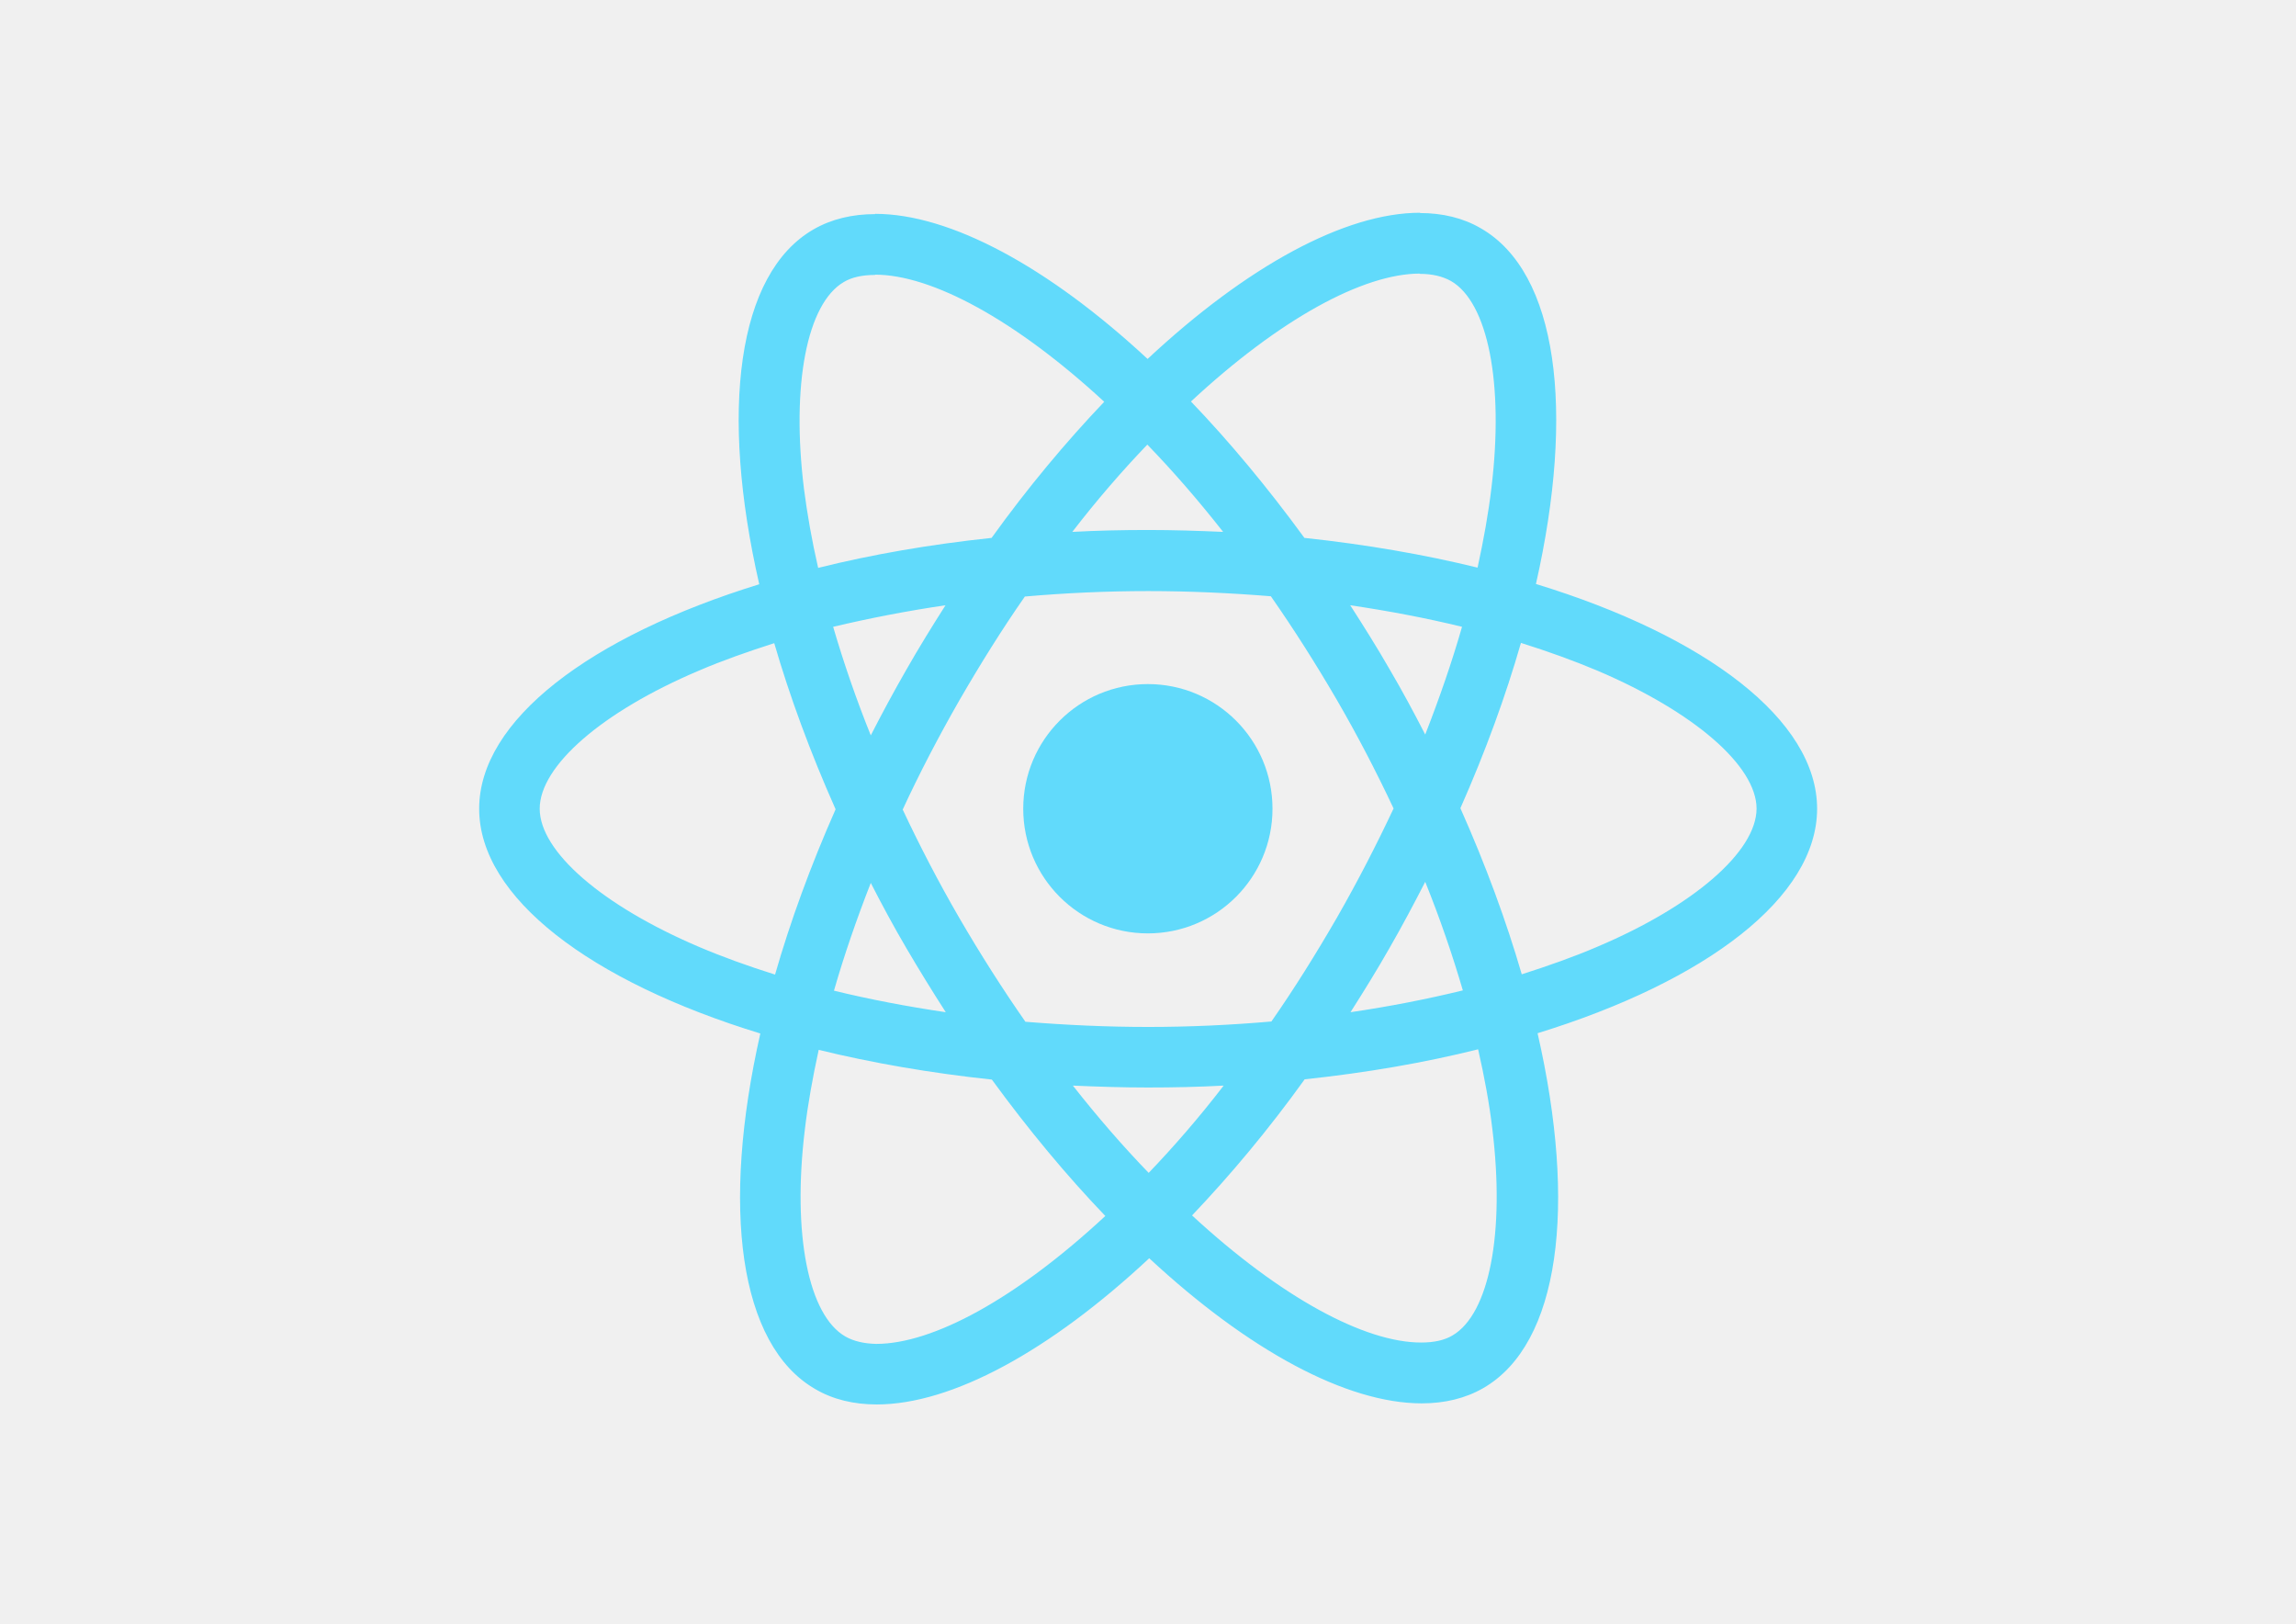
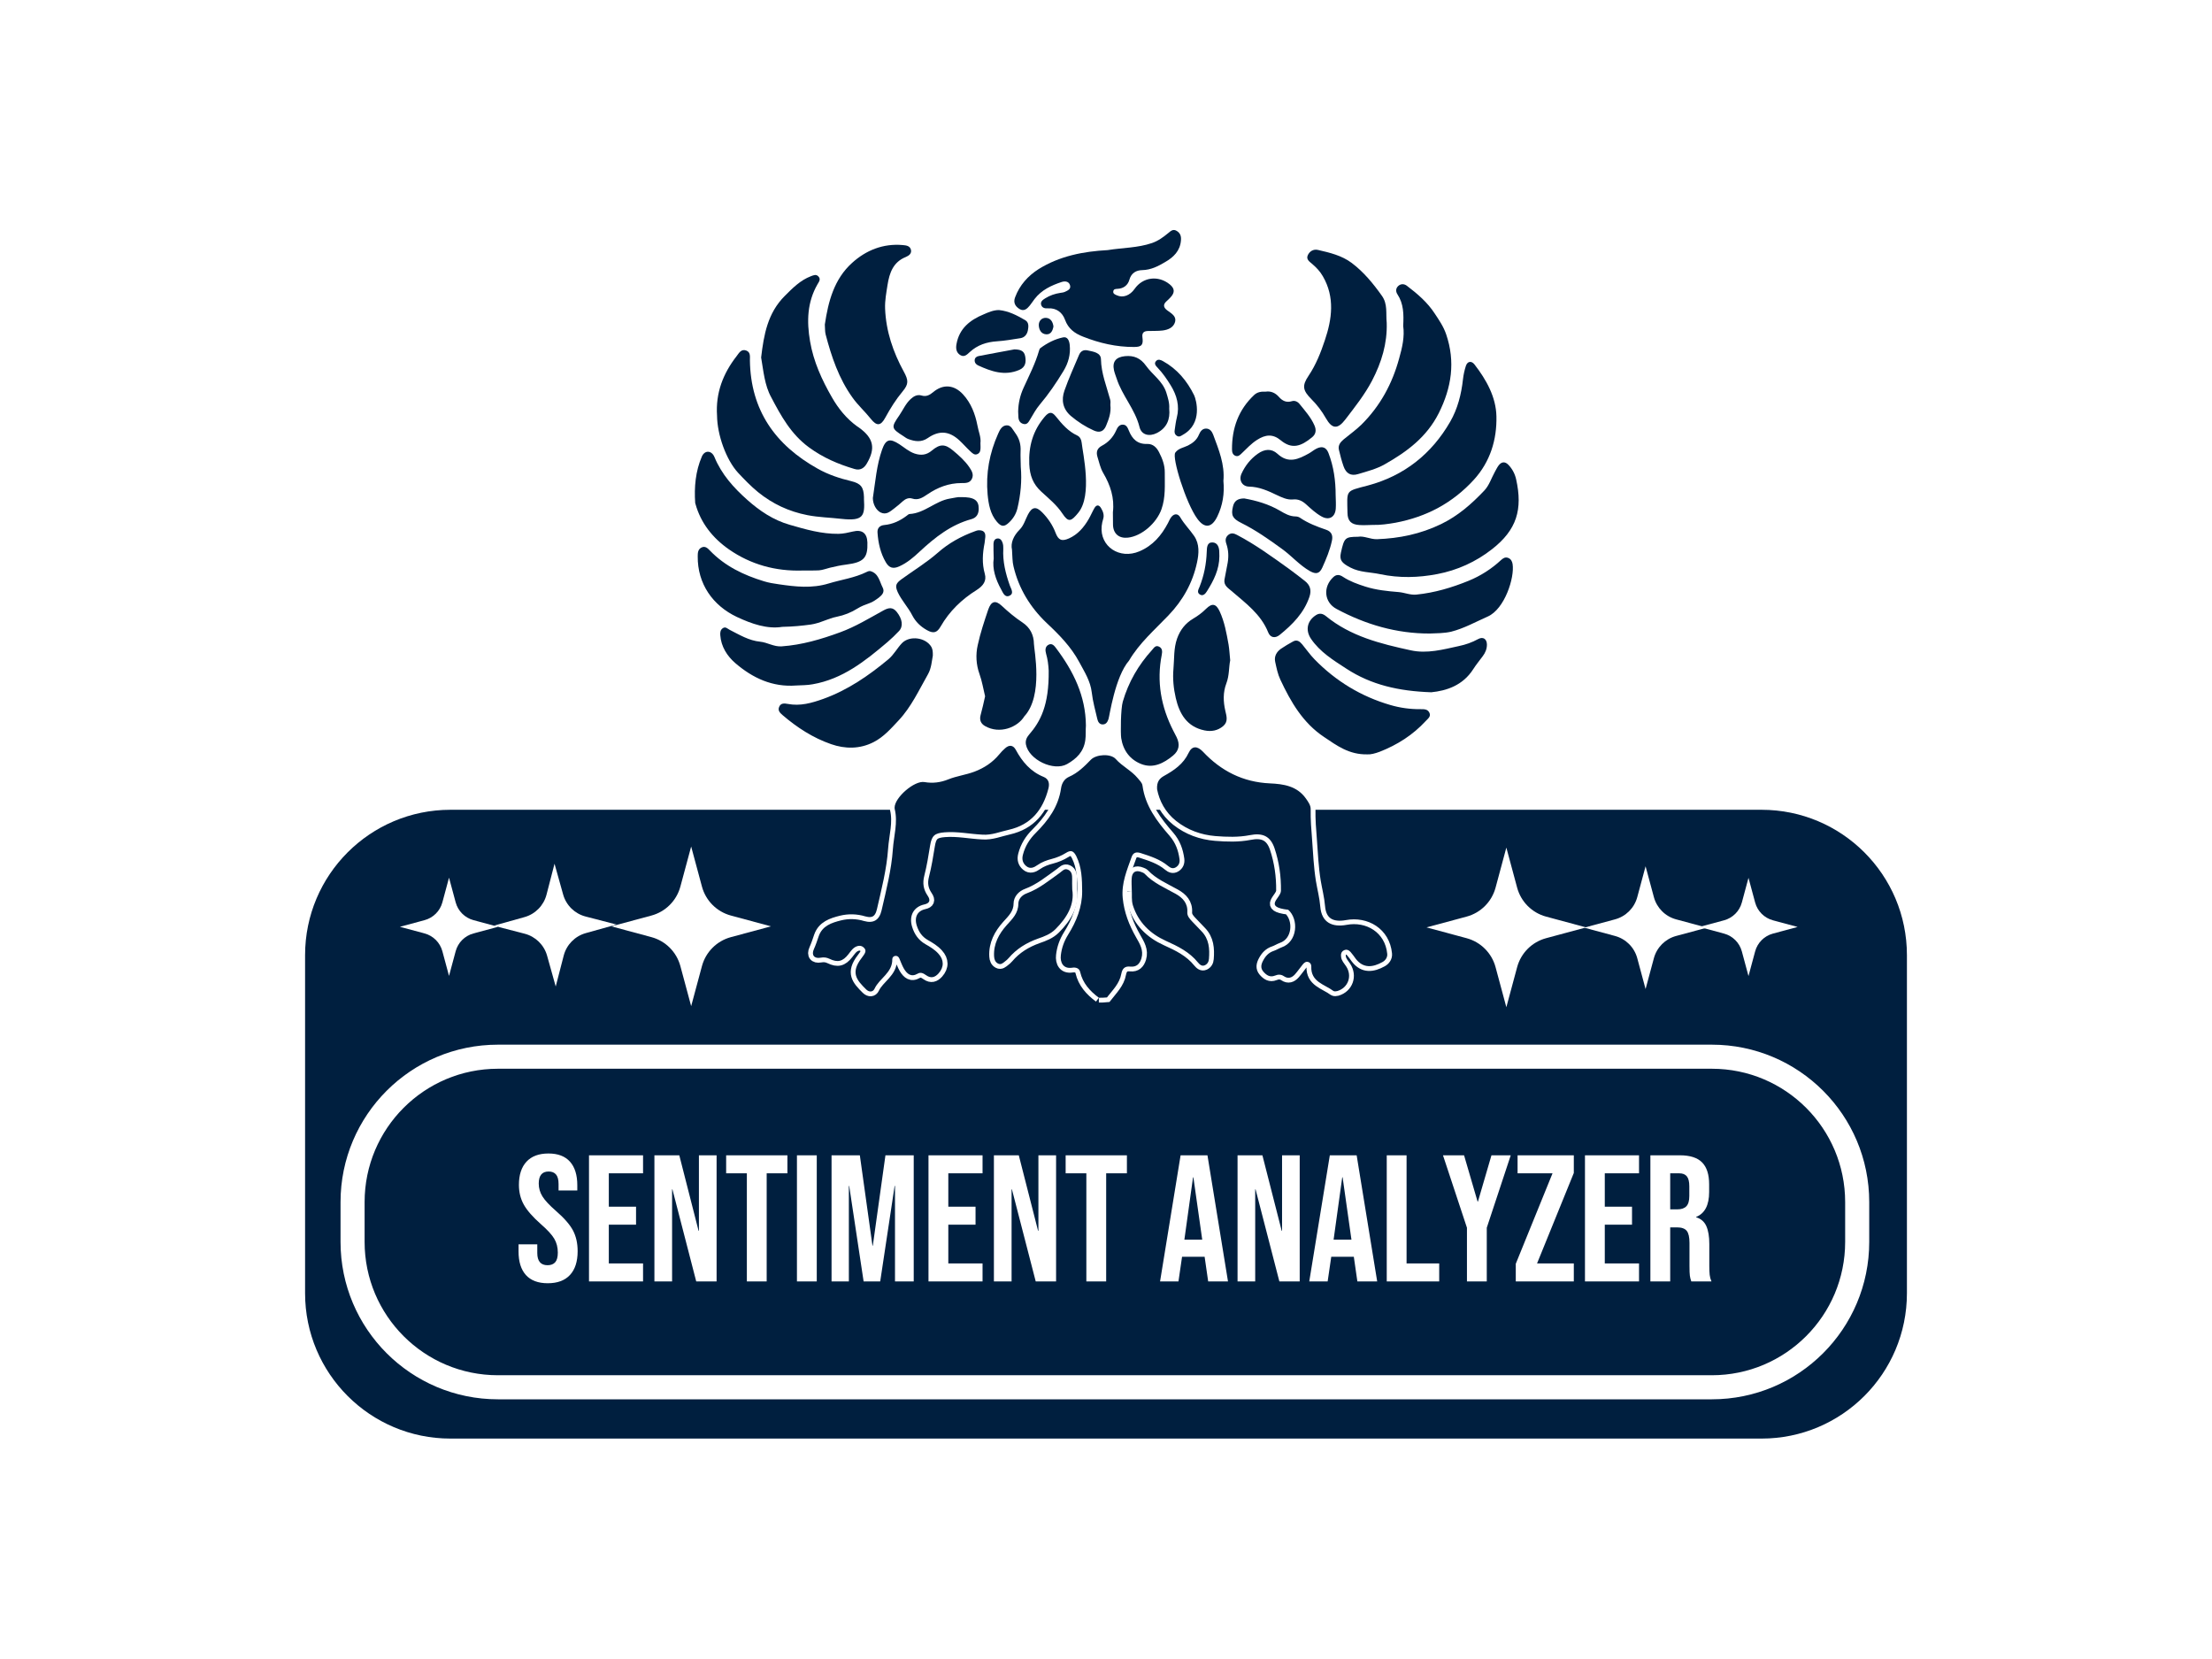
- <svg xmlns="http://www.w3.org/2000/svg" viewBox="0 0 841.9 595.3">
-   <g fill="#61DAFB">
-     <path d="M666.3 296.5c0-32.5-40.7-63.3-103.1-82.4 14.4-63.6 8-114.2-20.2-130.4-6.5-3.8-14.1-5.6-22.4-5.6v22.3c4.6 0 8.3.9 11.4 2.6 13.6 7.8 19.5 37.5 14.9 75.7-1.1 9.4-2.9 19.3-5.1 29.4-19.6-4.8-41-8.5-63.5-10.9-13.5-18.5-27.5-35.3-41.6-50 32.6-30.3 63.2-46.9 84-46.9V78c-27.5 0-63.5 19.6-99.9 53.6-36.4-33.8-72.4-53.2-99.9-53.2v22.3c20.7 0 51.4 16.5 84 46.6-14 14.7-28 31.4-41.3 49.9-22.6 2.4-44 6.1-63.6 11-2.3-10-4-19.7-5.2-29-4.7-38.2 1.1-67.9 14.6-75.8 3-1.8 6.9-2.6 11.5-2.6V78.5c-8.4 0-16 1.8-22.6 5.6-28.1 16.2-34.4 66.7-19.9 130.1-62.2 19.2-102.7 49.9-102.7 82.3 0 32.5 40.7 63.3 103.1 82.4-14.4 63.6-8 114.2 20.2 130.4 6.5 3.8 14.1 5.6 22.5 5.6 27.5 0 63.5-19.6 99.9-53.6 36.4 33.8 72.4 53.2 99.9 53.2 8.4 0 16-1.8 22.6-5.6 28.1-16.2 34.4-66.7 19.9-130.1 62-19.1 102.5-49.9 102.5-82.3zm-130.2-66.7c-3.7 12.9-8.3 26.2-13.5 39.5-4.1-8-8.4-16-13.1-24-4.6-8-9.5-15.8-14.4-23.4 14.2 2.1 27.9 4.7 41 7.9zm-45.8 106.5c-7.8 13.5-15.8 26.3-24.1 38.2-14.9 1.3-30 2-45.2 2-15.1 0-30.2-.7-45-1.9-8.3-11.9-16.4-24.6-24.2-38-7.6-13.1-14.5-26.4-20.8-39.8 6.2-13.4 13.2-26.8 20.7-39.9 7.8-13.5 15.8-26.3 24.1-38.2 14.9-1.3 30-2 45.2-2 15.1 0 30.2.7 45 1.9 8.3 11.9 16.4 24.6 24.2 38 7.6 13.1 14.5 26.4 20.8 39.8-6.3 13.4-13.2 26.8-20.7 39.9zm32.3-13c5.4 13.4 10 26.8 13.8 39.8-13.1 3.2-26.9 5.9-41.2 8 4.9-7.7 9.8-15.6 14.4-23.7 4.6-8 8.9-16.1 13-24.1zM421.2 430c-9.3-9.6-18.6-20.3-27.8-32 9 .4 18.2.7 27.5.7 9.4 0 18.7-.2 27.8-.7-9 11.7-18.3 22.4-27.5 32zm-74.4-58.9c-14.2-2.1-27.9-4.7-41-7.9 3.7-12.9 8.3-26.2 13.5-39.5 4.1 8 8.4 16 13.1 24 4.7 8 9.5 15.8 14.4 23.4zM420.7 163c9.3 9.6 18.6 20.3 27.8 32-9-.4-18.2-.7-27.5-.7-9.4 0-18.7.2-27.8.7 9-11.7 18.3-22.4 27.5-32zm-74 58.9c-4.9 7.7-9.8 15.6-14.4 23.7-4.6 8-8.9 16-13 24-5.4-13.4-10-26.8-13.8-39.8 13.1-3.1 26.9-5.8 41.2-7.9zm-90.5 125.2c-35.4-15.1-58.3-34.9-58.3-50.6 0-15.7 22.9-35.6 58.3-50.6 8.6-3.7 18-7 27.7-10.1 5.7 19.6 13.2 40 22.5 60.9-9.2 20.8-16.6 41.1-22.2 60.6-9.9-3.1-19.3-6.5-28-10.2zM310 490c-13.6-7.8-19.5-37.5-14.9-75.7 1.1-9.4 2.9-19.3 5.1-29.4 19.6 4.8 41 8.5 63.5 10.9 13.5 18.5 27.5 35.3 41.6 50-32.6 30.3-63.2 46.9-84 46.9-4.5-.1-8.3-1-11.3-2.7zm237.2-76.2c4.7 38.2-1.1 67.9-14.6 75.8-3 1.8-6.9 2.6-11.5 2.6-20.7 0-51.4-16.5-84-46.6 14-14.7 28-31.4 41.3-49.9 22.6-2.4 44-6.1 63.6-11 2.3 10.1 4.1 19.8 5.2 29.1zm38.5-66.7c-8.6 3.7-18 7-27.7 10.1-5.7-19.6-13.2-40-22.5-60.9 9.2-20.8 16.6-41.1 22.2-60.6 9.9 3.1 19.3 6.5 28.1 10.2 35.4 15.1 58.3 34.9 58.3 50.6-.1 15.7-23 35.6-58.4 50.6zM320.8 78.4z" />
-     <circle cx="420.9" cy="296.5" r="45.7" />
-     <path d="M520.5 78.1z" />
-   </g>
+ <svg xmlns="http://www.w3.org/2000/svg" version="1.1" width="2000" height="1500" viewBox="0 0 2000 1500">
+   <rect width="2000" height="1500" x="0" y="0" id="background" stroke="transparent" fill="#ffffff" />
+   <svg xml:space="preserve" width="1500" height="1125" data-version="2" data-id="lg_JsnIXKKvwUQMRyEWC0" viewBox="0 0 571 435" x="250" y="187.5">
+     <rect width="100%" height="100%" fill="transparent" />
+     <rect width="261.208" height="665.421" x="-130.604" y="-332.71" fill="#001f3f" rx="60.39" ry="60.39" transform="rotate(-90 303.011 17.511)scale(.8416)" />
+     <rect width="137.323" height="625.033" x="-68.662" y="-312.516" fill="none" stroke="#fff" stroke-width="10" rx="60.39" ry="60.39" transform="rotate(-90 319.913 34.804)scale(.8416)" />
+     <path fill="#fff" d="M90.331 376.13q-5.04 0-7.63-2.86-2.58-2.87-2.58-8.23v-2.52h6.55v3.03q0 4.28 3.59 4.28 1.77 0 2.68-1.04.91-1.04.91-3.37 0-2.77-1.26-4.88t-4.66-5.07q-4.28-3.78-5.98-6.84-1.7-3.05-1.7-6.9 0-5.22 2.64-8.09 2.65-2.87 7.69-2.87 4.97 0 7.53 2.87 2.55 2.87 2.55 8.22v1.83h-6.55v-2.27q0-2.27-.89-3.31-.88-1.04-2.58-1.04-3.46 0-3.46 4.22 0 2.4 1.29 4.48 1.29 2.08 4.69 5.04 4.35 3.78 5.99 6.86 1.63 3.09 1.63 7.25 0 5.42-2.67 8.31-2.68 2.9-7.78 2.9m14.42-.63v-44.1h18.9v6.3h-11.97v11.66h9.52v6.3h-9.52v13.54h11.97v6.3zm22.87 0v-44.1h8.7l6.74 26.4h.12v-26.4h6.18v44.1h-7.12l-8.32-32.19h-.12v32.19zm32.32 0v-37.8h-7.24v-6.3h21.42v6.3h-7.25v37.8zm17.51 0v-44.1h6.93v44.1zm12.1 0v-44.1h9.89l4.41 31.57h.13l4.41-31.57h9.89v44.1h-6.55v-33.39h-.13l-5.04 33.39h-5.8l-5.04-33.39h-.12v33.39zm33.89 0v-44.1h18.9v6.3h-11.97v11.66h9.52v6.3h-9.52v13.54h11.97v6.3zm22.87 0v-44.1h8.7l6.74 26.4h.12v-26.4h6.18v44.1h-7.12l-8.32-32.19h-.12v32.19zm32.32 0v-37.8h-7.24v-6.3h21.42v6.3h-7.25v37.8zm25.77 0 7.18-44.1h9.39l7.18 44.1h-6.93l-1.26-8.75v.12h-7.87l-1.26 8.63zm8.5-14.61h6.24l-3.09-21.8h-.12zm18.59 14.61v-44.1h8.69l6.74 26.4h.13v-26.4h6.17v44.1h-7.11l-8.32-32.19h-.13v32.19zm25.07 0 7.19-44.1h9.38l7.18 44.1h-6.93l-1.26-8.75v.12h-7.87l-1.26 8.63zm8.51-14.61h6.24l-3.09-21.8h-.13zm18.58 14.61v-44.1h6.93v37.8h11.41v6.3zm28.04 0v-18.77l-8.38-25.33h7.37l4.73 16.19h.12l4.73-16.19h6.74l-8.38 25.33v18.77zm17.07 0v-6.17l12.85-31.63h-12.22v-6.3h19.66v6.18l-12.85 31.62h12.85v6.3zm24.19 0v-44.1h18.9v6.3h-11.97v11.66h9.52v6.3h-9.52v13.54h11.97v6.3zm22.87 0v-44.1h10.27q5.36 0 7.81 2.49 2.46 2.49 2.46 7.66v2.7q0 6.87-4.54 8.7v.12q2.52.76 3.56 3.09t1.04 6.24v7.75q0 1.89.13 3.05.13 1.17.63 2.3h-7.06q-.37-1.07-.5-2.01-.13-.95-.13-3.41v-8.06q0-3.02-.97-4.22-.98-1.2-3.37-1.2h-2.4v18.9zm6.93-25.2h2.52q2.08 0 3.12-1.07t1.04-3.59v-3.4q0-2.4-.85-3.47-.85-1.07-2.68-1.07h-3.15z" />
+     <g fill="#001f3f" stroke="#fff" stroke-width="9.5" paint-order="stroke">
+       <path stroke-width="3.358" d="M283 276.319c-3.111-2.334-5.621-5.055-6.54-9.015-.283-1.308-1.52-1.696-2.793-1.484-3.146.495-4.242-1.874-3.959-4.313.283-2.58 1.131-4.949 2.51-7.176 2.934-4.666 4.984-9.757 4.949-15.236-.035-4.1-.106-8.378-2.05-12.266-.955-1.874-1.874-2.263-3.641-1.132-1.52.955-3.182 1.627-4.914 2.086-1.803.46-3.535 1.096-5.09 2.192-1.132.813-2.51 1.45-3.854.318-1.237-1.025-1.59-2.369-1.166-3.96.778-3.04 2.368-5.55 4.56-7.706 4.348-4.348 7.848-9.155 8.767-15.483.247-1.803 1.131-3.323 2.792-4.065 3.076-1.343 5.374-3.641 7.636-5.974 1.874-1.91 6.929-2.227 8.696-.248 2.298 2.58 5.48 4.03 7.671 6.681.672.849 1.555 1.556 1.697 2.687.954 7.035 5.055 12.443 9.474 17.498 2.12 2.475 3.04 5.126 3.464 8.166.141 1.167-.212 2.121-1.237 2.793-1.06.671-1.945.247-2.758-.424-2.828-2.369-6.221-3.43-9.615-4.525-1.555-.495-2.616-.142-3.146 1.378-1.626 4.631-3.606 9.12-3.11 14.353.494 5.02 2.226 9.438 4.665 13.715 1.308 2.298 2.722 4.525 1.874 7.388-.6 1.945-1.732 3.076-3.888 2.864-1.91-.212-2.793.671-3.147 2.545-.6 3.358-3.04 5.691-5.02 8.237-.954.106-1.908.106-2.827.106m-30.366-156.636c-.53-2.333.495-4.843 2.687-7.035 1.449-1.45 1.98-3.5 2.898-5.267 1.414-2.687 2.828-2.934 4.985-.742 2.015 2.05 3.64 4.418 4.666 7.14.99 2.58 2.156 3.076 4.701 1.945 3.076-1.38 5.197-3.854 6.858-6.717.743-1.273 1.308-2.651 2.05-3.924.743-1.237 1.627-1.096 2.298.07.672 1.132 1.167 2.37.743 3.748-.248.813-.46 1.661-.53 2.51-.708 7.176 6.292 11.771 13.185 8.837 4.737-2.015 7.706-5.55 10.004-9.898.283-.565.53-1.13.848-1.661 1.026-1.662 2.546-1.909 3.465-.283 1.378 2.369 3.323 4.277 4.843 6.505 1.909 2.828 1.661 6.115.99 9.226-1.52 7.14-4.95 13.256-10.04 18.559-4.807 5.02-10.145 9.65-13.716 15.73-4.949 5.727-6.822 19.443-7.211 20.503-.354 1.06-.92 1.874-2.086 1.839-1.096-.036-1.59-.955-1.803-1.874-.707-3.075-1.59-6.15-1.944-9.297-.46-4.03-2.58-7.247-4.383-10.64-2.864-5.338-7.035-9.58-11.418-13.68-5.727-5.48-9.722-11.984-11.56-19.761-.424-1.697-.353-3.394-.53-5.833m-10.357 99.616c-4.384-.212-8.732-1.167-13.186-.813-3.5.283-4.525 1.131-5.09 4.666-.566 3.5-1.132 7.035-2.015 10.464-.672 2.616-.354 4.807 1.166 7.034 1.131 1.627.636 2.652-1.131 3.04-3.782.814-5.48 3.995-4.313 7.813.813 2.616 2.227 4.701 4.702 6.115 1.626.92 3.217 1.874 4.49 3.288 2.014 2.192 2.014 4.702.07 6.893-1.273 1.414-2.651 1.838-4.313.672-.919-.636-1.873-1.237-3.005-.566-2.262 1.308-3.676.106-4.772-1.696-.671-1.132-1.096-2.404-1.626-3.606-.247-.53-.6-.92-1.237-.92-.742 0-1.237.53-1.237 1.167.106 4.737-4.49 6.646-6.187 10.287-.565 1.237-1.873 1.308-2.934.283-3.323-3.288-5.585-5.833-1.59-10.994.282-.353.565-.742.813-1.131.495-.743.813-1.556.106-2.333-.743-.849-1.697-.99-2.758-.566-1.272.53-1.98 1.697-2.792 2.722-1.98 2.545-3.783 2.97-6.61 1.59-1.026-.494-1.98-.6-3.111-.388-2.228.424-3.288-.954-2.334-3.005.672-1.484 1.167-3.005 1.697-4.56 1.273-3.606 4.525-4.666 7.777-5.48a15.094 15.094 0 0 1 8.025.213c3.358.954 5.373-.354 6.15-3.676 1.627-7.07 3.465-14.211 3.96-21.423.318-4.63 1.803-9.332.636-14.069-.035-.141-.035-.318-.035-.46 0-3.534 6.928-9.544 10.428-8.943 2.899.495 5.585.177 8.378-.954 2.899-1.167 6.115-1.556 9.12-2.687 3.43-1.308 6.328-3.217 8.661-6.045a17.22 17.22 0 0 1 2.086-2.156c1.378-1.237 2.757-1.131 3.676.53 2.262 4.207 5.196 7.671 9.757 9.51 1.732.706 2.156 2.226 1.661 4.1-1.909 7.423-6.08 12.62-13.857 14.387-2.97.637-5.939 1.944-9.226 1.697m61.084-15.872c-.176-2.616.884-3.783 2.369-4.631 3.57-1.98 6.822-4.171 8.66-8.095 1.202-2.545 3.04-2.44 4.985-.424 6.328 6.752 13.998 10.675 23.437 11.1 4.701.212 9.474.883 12.585 5.302.813 1.167 1.696 2.369 1.661 3.747-.07 3.57.212 7.14.495 10.64.353 4.808.565 9.686 1.343 14.494.495 2.97 1.273 5.903 1.52 8.908.46 5.656 4.278 7.282 9.227 6.363 6.787-1.272 13.433 2.58 14.175 10.11.141 1.273-.636 2.333-1.662 2.899-3.428 1.909-6.716 2.262-9.332-1.131-.6-.813-1.166-1.662-1.838-2.404-.601-.636-1.379-1.025-2.298-.566-.99.495-1.131 1.38-.99 2.369.177 1.308 1.096 2.227 1.768 3.252 2.192 3.323.707 7.494-3.111 8.625-.424.107-1.025.177-1.343-.035-3.111-2.333-7.954-3.146-7.742-8.555.035-.707-.353-1.378-1.131-1.59-.778-.212-1.343.282-1.803.813-.92 1.13-1.767 2.368-2.722 3.464-1.096 1.237-2.404 1.732-3.924.707-1.025-.707-2.085-.636-3.11-.212-1.768.707-2.97-.141-4.066-1.379-1.096-1.272-.778-2.58-.07-3.888.813-1.556 1.944-2.793 3.676-3.358.954-.319 1.803-.884 2.757-1.238 5.62-1.944 6.08-9.827 2.333-13.15-8.837-1.025-2.58-3.994-2.545-6.646.07-5.055-.636-10.04-2.227-14.811-1.45-4.348-4.242-5.515-8.66-4.631-3.96.777-8.06.636-12.055.318-5.02-.424-9.65-2.086-13.68-5.267-3.889-3.076-5.904-7.106-6.682-11.1M286.075 14.94c5.161-.849 10.464-.743 15.519-2.475 2.227-.778 3.959-2.085 5.691-3.5.849-.706 1.662-1.484 2.864-.777 1.307.742 1.696 1.873 1.555 3.358-.283 3.676-2.616 5.904-5.515 7.565-2.439 1.45-4.949 2.757-8.024 2.828-2.05.035-3.818.954-4.49 3.358-.53 1.91-2.015 3.076-4.136 3.182-.636.035-1.343.035-1.484.813-.177.919.6 1.166 1.237 1.45 2.156.989 4.596.07 6.222-2.263 2.863-4.1 8.236-4.808 12.23-1.591 1.768 1.414 1.91 2.828.354 4.525-.46.53-.99.99-1.484 1.45-1.238 1.13-.99 2.155.212 3.075.106.106.247.176.388.282 1.308.955 2.935 1.91 2.44 3.818-.566 2.015-2.44 2.757-4.348 3.005-1.697.212-3.394.106-5.126.177-1.414.035-2.157.6-1.944 2.191.353 2.616-.213 3.394-2.9 3.394-6.185.035-12.124-1.343-17.85-3.606-2.9-1.13-5.162-2.722-6.329-5.939-.883-2.439-2.934-4.17-5.974-3.959-.954.071-1.98-.106-2.333-1.166-.389-1.202.566-1.803 1.45-2.369 1.59-.99 3.358-1.59 5.231-1.873.53-.071 1.096-.142 1.591-.354.99-.46 2.192-.954 1.803-2.298-.389-1.414-1.768-1.52-2.899-1.166-3.64 1.202-7.07 2.793-9.509 5.974-.565.742-1.06 1.52-1.661 2.262-.92 1.132-2.015 2.157-3.57 1.238-1.485-.92-2.298-2.227-1.556-4.136 1.59-4.242 4.49-7.46 8.201-9.828 7.388-4.595 15.625-6.186 24.144-6.645M149.518 72.809c-.53-7.954 2.121-14.741 6.858-20.821.813-1.061 1.59-2.581 3.323-1.945 1.59.566 1.308 2.121 1.308 3.43.247 17.427 8.837 29.587 23.72 37.894 3.711 2.086 7.6 3.359 11.7 4.348 3.394.814 4.349 2.121 4.455 5.55v.707c.353 5.868-.177 7.777-7.848 6.929-3.96-.46-7.99-.53-11.948-1.308-6.505-1.273-12.196-3.96-17.251-8.06-2.51-2.05-4.772-4.419-7-6.787-4.135-4.525-7.246-13.185-7.317-19.937m239.885-31.356c.212-4.03.177-7.741-2.015-11.064-.636-.955-.636-2.121.354-2.97.954-.813 2.12-.671 3.005.036 3.64 2.757 7.14 5.762 9.65 9.615 1.52 2.298 3.11 4.595 4.03 7.317 3.252 9.58 1.909 18.559-2.58 27.538-4.207 8.378-11.136 13.504-18.877 17.887-2.828 1.626-6.151 2.475-9.333 3.429-2.545.778-4.207-.212-5.09-2.722-.672-1.909-1.167-3.853-1.626-5.797-.354-1.556.53-2.652 1.661-3.606 2.086-1.732 4.313-3.288 6.257-5.197 6.504-6.469 10.746-14.246 13.15-23.118 1.096-3.854 1.944-7.636 1.414-11.348" />
+       <path stroke-width="3.358" d="M378.727 111.018c-1.555.035-3.11.141-4.666.035-2.828-.176-4.1-1.414-4.136-4.242-.141-8.166-.883-7.459 7.141-9.58 12.69-3.393 22.27-11.029 28.775-22.305 2.58-4.49 3.888-9.58 4.454-14.777.177-1.59.53-3.217 1.025-4.737.53-1.626 1.944-1.873 3.005-.494 4.171 5.373 7.53 11.418 7.67 18.134.178 8.095-2.12 15.837-7.882 22.165-7.459 8.165-16.58 12.973-27.361 15.023-2.651.46-5.303.849-8.025.778m-213.796-58.54c.954-7.989 2.262-15.518 8.272-21.528 2.792-2.792 5.443-5.479 9.155-6.893.884-.318 1.768-.778 2.58.07.955.99.213 1.874-.282 2.723-3.641 6.327-3.818 13.008-2.616 20.008 1.202 7.07 4.136 13.468 7.636 19.548 2.227 3.889 5.055 7.424 8.766 10.11.248.177.53.319.778.53 5.02 3.642 5.798 7.177 2.651 12.515-.919 1.59-2.297 2.51-4.277 1.908-5.727-1.696-11.03-3.959-15.978-7.6-6.257-4.595-9.757-10.994-13.15-17.463-2.333-4.206-2.722-9.226-3.535-13.928" />
+       <path stroke-width="3.358" d="M187.201 40.958c1.202-8.095 3.252-15.907 9.545-21.563 4.878-4.419 10.852-6.823 17.675-6.222 1.202.106 2.474.248 2.863 1.556.389 1.378-.672 2.156-1.767 2.616-4.42 1.767-5.727 5.55-6.399 9.791-.424 2.758-.954 5.444-.848 8.272.318 7.919 2.792 15.165 6.54 22.023 1.661 3.04 1.732 4.348-.425 6.929-2.333 2.793-4.277 5.903-6.01 9.085-1.59 2.97-3.004 3.146-5.125.46-2.015-2.546-4.454-4.702-6.363-7.389-4.808-6.68-7.353-14.281-9.403-22.093-.283-1.096-.177-2.298-.283-3.465m196.44-.565c.212 7.14-1.767 13.75-5.161 20.255-2.616 4.95-6.01 9.191-9.332 13.54-2.687 3.499-4.631 3.287-6.788-.496a30.591 30.591 0 0 0-5.055-6.645c-3.004-3.04-3.358-4.667-.99-8.166 2.581-3.853 4.278-8.13 5.692-12.408 2.51-7.424 3.57-15.06-.707-22.412-.99-1.732-2.298-3.075-3.782-4.348-.884-.742-2.05-1.52-1.52-2.863.6-1.45 1.944-2.334 3.57-1.98 4.171.954 8.342 1.944 11.842 4.56 4.171 3.146 7.459 7.14 10.499 11.418 2.156 2.97 1.379 6.186 1.732 9.545m-204.323 86.572c-9.332.283-17.993-2.086-25.629-7.388-5.62-3.924-9.862-9.156-11.736-15.979a.502.502 0 0 1-.07-.212c-.39-5.62.106-11.135 2.333-16.296.99-2.262 3.393-2.192 4.383.177 2.51 6.08 6.717 10.746 11.489 14.988 4.383 3.889 9.085 7.07 14.882 8.732 5.62 1.626 11.135 3.216 17.039 3.146 1.732-.036 3.358-.424 5.02-.813 3.181-.778 4.949.565 5.055 3.818.176 5.373-1.238 6.963-7.389 7.741-1.944.248-3.817.636-5.69 1.096-1.274.318-2.546.813-3.819.92-1.98.105-3.924.034-5.868.07m194.284-11.807c2.12-.389 4.277.919 6.646.848 7.812-.282 15.2-1.803 22.376-5.267 5.974-2.899 10.676-7.034 15.13-11.736 1.732-1.838 2.44-4.277 3.641-6.434.46-.813.848-1.661 1.414-2.404 1.025-1.307 2.227-1.343 3.358-.176 1.379 1.414 2.298 3.181 2.722 5.09 2.333 10.5.248 17.675-8.484 24.462a44.188 44.188 0 0 1-19.089 8.661c-6.61 1.273-13.291 1.45-19.973.035-3.464-.742-7.07-.6-10.357-2.297-3.146-1.626-3.924-2.652-3.358-5.232 1.166-5.232 1.449-5.515 5.974-5.55m3.252 76.073c-6.398.142-10.711-3.11-15.13-6.08-7.388-4.914-11.63-12.267-15.271-20.044-.92-1.944-1.343-4.1-1.803-6.221-.424-1.944.495-3.5 2.05-4.596 1.344-.919 2.758-1.732 4.172-2.51 1.414-.812 2.368 0 3.217.99 1.449 1.732 2.721 3.606 4.277 5.197 7.423 7.635 16.332 13.044 26.548 16.013a36.114 36.114 0 0 0 10.534 1.45c1.167 0 2.44-.071 3.075 1.166.707 1.379-.46 2.121-1.237 2.97-4.49 4.878-9.933 8.342-16.084 10.746-1.59.601-3.252 1.025-4.348.92M224.955 156.73c-.354 1.838-.495 4.348-1.661 6.433-3.182 5.586-5.869 11.489-10.323 16.226-2.65 2.828-5.196 5.762-8.731 7.565-4.843 2.474-9.969 2.404-14.847.707-6.328-2.192-11.948-5.833-17.039-10.216-.848-.743-1.661-1.556-1.131-2.793.566-1.414 1.838-1.273 3.005-1.06 4.383.848 8.413-.319 12.478-1.768 8.52-3.075 15.802-8.095 22.695-13.822 1.944-1.626 3.075-3.888 4.772-5.656 2.687-2.757 8.343-2.015 10.287 1.343.424.813.53 1.627.495 3.04" />
+       <path stroke-width="3.358" d="M398.698 148.986c-11.63.035-22.447-3.146-32.592-8.59-4.384-2.333-4.808-7.742-1.132-11.135 1.096-1.026 2.192-.884 3.359-.106 2.403 1.59 5.09 2.545 7.847 3.428 3.783 1.202 7.707 1.591 11.63 1.91 2.086.176 4.03 1.095 6.187.883 6.363-.636 12.408-2.439 18.311-4.843a37.447 37.447 0 0 0 11.277-7.211c.742-.672 1.484-1.167 2.51-.778.954.354 1.413 1.202 1.555 2.156.742 4.737-2.757 15.731-8.696 18.347-4.242 1.874-8.237 4.136-12.797 5.303-2.51.565-4.984.53-7.459.636m-226.381-2.333c-5.197.848-10.676-1.025-15.872-3.465-8.378-3.959-13.787-11.559-13.68-21.21 0-1.201.07-2.403 1.272-3.04 1.343-.707 2.262.283 3.04 1.096 5.232 5.409 11.736 8.52 18.806 10.676 1.697.53 3.464.813 5.232 1.06 5.833.849 11.56 1.52 17.428-.282 4.418-1.344 9.084-1.945 13.291-4.03.389-.212.955-.39 1.343-.283 2.828.813 3.147 3.606 4.242 5.727.813 1.555-.212 2.65-1.343 3.535-1.06.777-2.12 1.555-3.393 1.98-1.38.494-2.793 1.024-4.03 1.802a21.512 21.512 0 0 1-7.247 2.899c-3.076.6-5.833 2.262-9.085 2.722-3.11.424-6.151.742-10.004.813" />
+       <path stroke-width="3.358" d="M177.162 167.155c-8.272.636-15.2-2.616-21.246-7.813-2.863-2.474-4.984-5.762-5.267-9.792-.07-.954.036-1.908.955-2.474.919-.566 1.555.212 2.298.601 3.428 1.732 6.716 3.782 10.71 4.171 2.51.248 4.773 1.803 7.46 1.626 7.105-.495 13.821-2.474 20.467-4.913 5.338-1.945 10.18-4.914 15.13-7.636 1.803-.99 3.252-1.272 4.666.495 1.98 2.475 2.369 5.055.778 6.717a51.87 51.87 0 0 1-4.03 3.853c-7.777 6.61-15.696 12.938-26.16 14.74-1.873.354-3.817.319-5.761.425m222.069 2.368c-11.383-.389-21.034-2.58-29.73-8.272-4.56-2.969-9.19-5.797-12.337-10.428-2.05-3.04-1.308-6.363 1.803-8.307 1.308-.813 2.404-.424 3.429.389 8.625 7.07 19.053 9.65 29.623 11.948 5.762 1.273 11.312-.283 16.862-1.485 2.368-.495 4.596-1.272 6.717-2.439 1.732-.954 3.075-.035 3.075 1.944 0 1.52-.566 2.864-1.485 4.066-1.096 1.484-2.297 2.934-3.287 4.49-3.677 5.761-9.403 7.564-14.67 8.094m-156 1.414c-.636-2.616-1.06-5.302-1.98-7.847a18.028 18.028 0 0 1-.6-10.04c.918-4.242 2.297-8.342 3.676-12.443 1.025-2.934 2.51-3.394 4.737-1.308 2.262 2.121 4.63 4.1 7.246 5.833s3.96 4.312 3.995 7.494c.035 2.086 3.358 18.064-3.358 25.31-2.333 3.818-8.555 6.364-13.751 3.394-1.414-.813-1.98-2.05-1.556-3.747.601-2.192 1.096-4.383 1.59-6.646m85.69-12.584c-.496 2.403-.283 5.302-1.344 8.06-1.202 3.146-1.096 6.398-.353 9.615.46 1.944 1.025 3.817-.778 5.337-1.91 1.591-4.136 1.98-6.54 1.485-6.115-1.272-8.731-5.797-10.004-11.276-.778-3.359-1.131-6.788-.813-10.323.318-3.535.035-7.034 1.273-10.534 1.095-3.04 2.898-5.302 5.55-6.893 1.696-.99 3.216-2.121 4.595-3.5 2.086-2.05 3.464-1.803 4.737.92 1.697 3.676 2.404 7.67 3.11 11.63.284 1.696.354 3.393.566 5.479M287.913 106.6c.601-5.02-.883-9.509-3.393-13.75-1.025-1.768-1.414-3.748-2.015-5.657-.53-1.767-.036-3.005 1.555-3.853 2.263-1.202 3.924-2.97 4.985-5.338.424-.99 1.025-2.05 2.297-2.05 1.308 0 1.732 1.096 2.157 2.12 1.166 2.9 3.004 4.773 6.433 4.632 2.015-.071 3.323 1.308 4.136 2.934 1.132 2.191 2.015 4.524 1.98 7.07-.035 4.312.353 8.59-1.167 12.867-1.696 4.737-6.822 9.368-11.771 9.898-3.076.318-5.055-1.379-5.161-4.454 0-1.45 0-2.934-.036-4.419m-47.121 6.293c1.838-.107 2.651.671 2.51 2.368-.071.707-.142 1.379-.248 2.086-.707 3.57-.954 7.105.07 10.746.708 2.475-.53 4.207-2.862 5.691-5.162 3.217-9.51 7.389-12.585 12.762-1.273 2.227-2.545 2.51-4.808 1.237-2.191-1.237-3.923-2.863-5.125-5.196-1.45-2.828-3.712-5.162-5.055-8.06-1.026-2.298-.637-3.111 1.414-4.596 4.206-3.04 8.625-5.726 12.549-9.155 3.782-3.359 8.201-5.798 12.973-7.53.424-.212.884-.283 1.167-.353m86.112 17.321c.39-1.98.778-3.96 1.132-5.939.388-2.262.282-4.49-.46-6.646-.424-1.237-.353-2.262.707-3.146 1.025-.813 2.05-.495 3.04.036 6.47 3.393 12.373 7.706 18.276 11.948 1.838 1.308 3.57 2.722 5.373 4.1 1.874 1.45 2.44 3.217 1.662 5.55-1.91 5.692-5.939 9.722-10.428 13.363-1.627 1.308-3.288.919-3.995-.884-2.545-6.363-7.883-10.216-12.797-14.458-1.272-1.096-2.757-1.944-2.51-3.924" />
+       <path stroke-width="3.358" d="M278.475 181.154c-.142 1.697.035 3.394-.212 5.126-.566 4.065-3.076 6.47-6.363 8.343-4.702 2.651-13.363-1.52-14.388-6.823-.247-1.343.212-2.439 1.06-3.429 3.995-4.595 7.035-10.251 6.894-22.412-.106-2.05-.353-3.994-.919-5.938-.318-1.132-.389-2.44.848-3.111 1.273-.672 2.086.424 2.687 1.237 6.01 7.99 10.322 16.685 10.393 27.007m12.903-8.378c1.98-6.787 5.444-12.796 10.216-18.028.636-.707 1.202-1.803 2.474-1.167 1.202.601 1.131 1.768.92 2.864-1.839 9.332-.248 18.134 4.03 26.512.388.743.812 1.52 1.166 2.263 1.237 2.545.884 4.666-1.237 6.433-3.217 2.652-6.894 4.596-11.1 2.97-3.96-1.556-6.363-4.737-7.035-9.085-.247-1.732-.177-10.287.566-12.762m-87.386-71.16c.884-5.726 1.308-11.488 3.217-16.896 1.308-3.712 2.722-4.066 6.045-1.91 1.732 1.132 3.288 2.546 5.338 3.253 2.262.742 4.171.53 6.045-1.06 2.828-2.37 4.63-2.334 7.423.035 2.086 1.732 4.136 3.57 5.656 5.797.813 1.202 1.662 2.545.884 4.1-.742 1.52-2.262 1.45-3.641 1.45-4.419 0-8.343 1.52-11.913 3.96-1.626 1.095-3.181 2.156-5.338 1.449-1.131-.354-2.262.07-3.217.919a42.872 42.872 0 0 1-3.04 2.545c-1.414 1.06-2.757 2.404-4.807 1.379-1.556-.849-2.652-2.9-2.652-5.02m71.832 5.126c-2.475 3.04-3.43 3.535-5.55.318-1.98-3.005-4.773-5.267-7.388-7.671-2.9-2.651-4.03-5.656-4.207-9.58-.283-6.292 1.272-11.736 5.338-16.544 1.484-1.767 2.51-1.98 3.924-.212 2.156 2.687 4.312 5.232 7.53 6.717.918.424 1.413 1.414 1.52 2.474.423 3.96 3.817 18.382-1.167 24.498m89.965-6.08c.036 1.555.142 3.11.036 4.666-.212 3.004-2.369 4.206-4.985 2.722-2.05-1.132-3.747-2.758-5.479-4.313-1.272-1.131-2.686-1.803-4.419-1.626-2.12.212-3.923-.707-5.762-1.556-3.075-1.484-6.15-2.863-9.686-2.934-2.439-.07-3.64-2.297-2.615-4.524 1.272-2.793 3.146-5.162 5.69-6.964 2.334-1.662 4.773-1.91 6.859 0 3.853 3.57 7.353 1.908 10.994-.106.954-.53 1.802-1.273 2.757-1.733 1.909-.919 3.323-.424 4.1 1.591 1.839 4.772 2.51 9.721 2.51 14.776" />
+       <path stroke-width="3.358" d="M241.602 82.42c0 .566 0 .955.035 1.344 0 .955-.035 1.944-.99 2.44-1.13.6-1.908-.319-2.615-.955-1.308-1.202-2.475-2.58-3.783-3.783-3.606-3.322-7.07-3.57-11.065-.813-2.262 1.556-4.524 1.202-6.857.318-.566-.212-1.06-.6-1.591-.954-4.384-2.793-4.419-3.075-1.485-7.317 1.308-1.91 2.192-4.066 3.96-5.692 1.095-1.025 2.332-1.661 3.782-1.237 1.661.495 2.828-.141 4.03-1.131 3.5-2.97 7.388-2.651 10.499.742 2.828 3.076 4.242 6.858 5.02 10.817.353 2.121 1.343 4.172 1.06 6.222m92.228 19.336c4.171.743 8.555 1.98 12.514 4.313 1.697.99 3.323 1.944 5.373 1.98.53 0 1.131.141 1.555.424 2.828 1.944 6.01 3.146 9.227 4.242 1.838.636 2.404 1.98 1.98 3.853-.708 3.288-1.98 6.328-3.359 9.368-.99 2.156-2.191 2.404-4.312 1.237-3.677-2.086-6.399-5.338-9.792-7.777-4.56-3.323-9.191-6.575-14.246-9.085-3.04-1.52-3.606-2.687-2.9-5.656.425-1.98 1.627-2.899 3.96-2.899m-39.31 137.3c-.035-1.874-.14-3.217-.035-4.525.142-2.192 1.45-2.97 3.5-2.121.354.141.742.283 1.025.566 3.04 3.216 7.07 4.913 10.817 6.999 2.475 1.378 4.313 3.287 4.1 6.469-.07 1.343.85 2.298 1.698 3.217 1.06 1.13 2.156 2.227 3.217 3.358 2.722 2.757 2.934 6.186 2.65 9.721-.07.99-.53 1.803-1.449 2.227-1.06.46-1.802-.283-2.403-.99-2.97-3.676-7-5.656-11.242-7.564-5.444-2.475-9.58-6.434-11.488-12.373-.566-1.873-.283-3.712-.39-4.984m-20.82-.566c.848 5.303-1.839 9.827-5.868 13.857-1.733 1.732-3.924 2.546-6.08 3.288-4.066 1.45-7.53 3.57-10.323 6.858-.353.424-.778.777-1.202 1.096-.707.565-1.45 1.308-2.474.777-.99-.53-1.308-1.414-1.379-2.51-.247-4.348 1.697-7.883 4.419-10.923 2.015-2.227 4.03-4.136 4.065-7.459 0-1.696 1.273-3.04 2.899-3.64 4.383-1.627 7.918-4.56 11.63-7.212.848-.6 1.59-1.661 2.863-1.06 1.344.636 1.414 1.908 1.414 3.181-.035 1.06 0 2.086.036 3.747m-38.991-137.193c4.666-.07 6.327 1.06 6.292 4.065 0 1.803-.742 3.146-2.58 3.641-7.106 1.944-12.656 6.328-17.923 11.206-2.192 2.05-4.49 4.065-7.282 5.303-2.121.954-3.535.565-4.702-1.45-1.873-3.217-2.651-6.752-2.898-10.393-.107-1.626.883-2.474 2.368-2.616 2.97-.282 5.515-1.484 7.848-3.252.318-.247.636-.565.99-.6 5.302-.284 9.05-4.596 14.175-5.41 1.308-.176 2.651-.6 3.712-.494m91.839-5.656c.424 4.383-.248 8.554-2.156 12.478-1.91 3.924-4.42 4.242-6.964.743-3.995-5.444-8.944-21.422-7.707-23.12 1.096-1.52 2.899-1.731 4.42-2.474 1.731-.884 3.11-1.98 3.852-3.818.46-1.06 1.131-2.12 2.51-2.12 1.379.035 2.05 1.06 2.475 2.156 1.944 5.232 4.1 10.428 3.57 16.155m14.74-31.214c1.804-.283 3.394.389 4.667 1.838 1.202 1.379 2.616 2.086 4.56 1.485 1.025-.319 2.05.212 2.687 1.025 1.873 2.333 3.924 4.595 5.16 7.423.743 1.662.531 3.076-.812 4.172-3.853 3.181-7.035 4.312-10.959 1.06-2.722-2.262-5.302-2.086-8.342-.106-1.98 1.273-3.535 2.97-5.232 4.596-.601.565-1.237 1.307-2.227.954-1.025-.389-1.237-1.308-1.237-2.298-.036-7.388 2.262-13.822 7.741-18.983 1.131-1.06 2.475-1.237 3.995-1.166m-54.262 4.63c.318 2.758-.566 5.02-1.485 7.247-.813 2.05-2.298 2.616-4.313 1.697-2.934-1.308-5.585-3.04-8.024-5.09-2.828-2.44-3.394-5.586-2.227-8.873 1.484-4.242 3.358-8.307 5.09-12.443.566-1.344 1.626-1.91 3.005-1.591 1.944.424 4.63.742 4.666 3.11.106 4.95 1.944 9.368 3.182 13.964.247.672.106 1.485.106 1.98m20.573 1.308c.39 3.747-.848 6.751-4.312 8.519-2.652 1.343-5.409.707-6.08-2.121-1.556-6.222-6.08-10.959-7.99-16.933-.318-.954-.707-1.909-.919-2.863-.671-3.076.707-4.631 3.818-4.95 3.181-.317 5.48.708 7.353 3.324 2.262 3.181 5.797 5.338 7.105 9.368.566 1.873 1.167 3.64 1.025 5.656m-51.894 20.326c.425 4.913-.035 9.721-1.166 14.493-.46 1.944-1.45 3.57-2.899 4.95-1.697 1.625-2.722 1.59-4.277-.213-2.333-2.722-2.934-6.221-3.252-9.544-.672-7.353.636-14.459 3.676-21.246.601-1.378 1.343-2.863 2.97-2.934 1.59-.07 2.12 1.52 2.969 2.616 1.485 1.98 2.05 4.1 1.909 6.505-.07 1.802.07 3.57.07 5.373m-.919-19.337c.071-2.898.672-5.62 1.91-8.307 1.944-4.277 4.1-8.449 5.408-13.009.07-.283.212-.636.424-.813 2.404-1.803 5.09-3.181 7.99-3.782 1.555-.318 2.155 1.202 2.297 2.651.353 3.288-.495 6.328-2.192 9.12-2.474 4.1-5.196 8.095-8.307 11.772-1.308 1.555-2.262 3.323-3.288 5.055-.565.919-1.06 2.05-2.439 1.661-1.308-.353-1.732-1.449-1.732-2.722-.035-.53-.035-1.06-.07-1.626M248.07 35.9c3.393.318 6.328 1.874 9.19 3.535 1.344.778 1.167 2.298.92 3.606-.283 1.343-1.096 2.44-2.58 2.687-2.758.424-5.48.919-8.237 1.095-3.606.248-6.787 1.273-9.474 3.747-.919.849-1.873 1.874-3.217 1.132-1.484-.813-1.732-2.298-1.45-3.853.955-5.515 4.738-8.484 9.545-10.464 1.626-.707 3.359-1.485 5.303-1.485" />
+       <path stroke-width="3.358" d="M312.41 79.487c-.672.389-1.273.919-2.121.389-.778-.495-.92-1.238-.778-2.015.212-1.45.39-2.934.743-4.348 1.06-4.101 0-7.813-2.121-11.277-1.344-2.192-2.793-4.277-4.56-6.15-.602-.637-1.45-1.45-.53-2.405.706-.742 1.59-.353 2.368.071 4.984 2.757 8.448 6.929 10.923 11.984.707 1.52 3.075 9.827-3.924 13.75m-58.964-29.835c1.768.036 3.394.283 3.783 2.333.388 2.015.212 3.854-2.05 4.843-5.127 2.192-9.793.53-14.424-1.59-.671-.318-1.237-.955-1.166-1.874.07-.813.672-1.237 1.379-1.378 4.17-.814 8.342-1.556 12.478-2.334m71.69 72.291c0 4.596-1.98 8.52-4.348 12.267-.495.813-1.343 1.838-2.475 1.13s-.495-1.767-.106-2.686c1.556-3.924 2.369-7.989 2.51-12.196.07-1.52.07-3.358 1.98-3.322 1.803.035 2.404 1.696 2.404 3.393 0 .46.035.92.035 1.414m-78.901.849c-.036-2.086-.106-3.606-.071-5.162.035-.883.354-1.767 1.379-1.873 1.025-.106 1.52.707 1.803 1.52.212.636.282 1.379.247 2.05-.247 4.49.813 8.732 2.298 12.903.424 1.167 1.626 2.863-.283 3.606-1.52.6-2.156-1.167-2.757-2.263-1.945-3.5-3.147-7.211-2.616-10.781m20.892-81.164c-.248 1.45-.884 2.828-2.475 2.757-1.803-.07-2.616-1.626-2.651-3.252 0-1.45 1.025-2.545 2.474-2.51 1.662.07 2.44 1.379 2.652 3.005" />
+     </g>
+     <path fill="#fff" d="m510.12 234.397 2.323 8.626a8.825 8.825 0 0 0 6.223 6.223l8.626 2.323-8.626 2.323a8.825 8.825 0 0 0-6.223 6.222l-2.323 8.626-2.323-8.626a8.825 8.825 0 0 0-6.223-6.222l-8.624-2.325 8.626-2.323a8.825 8.825 0 0 0 6.223-6.223z" vector-effect="non-scaling-stroke" />
+     <path fill="#fff" d="m474.139 230.356 2.904 10.782a11.03 11.03 0 0 0 7.777 7.777l10.781 2.903-10.781 2.904a11.03 11.03 0 0 0-7.777 7.777l-2.904 10.781-2.904-10.781a11.03 11.03 0 0 0-7.777-7.777l-10.779-2.906 10.782-2.904a11.03 11.03 0 0 0 7.777-7.777z" vector-effect="non-scaling-stroke" />
+     <path fill="#fff" d="m425.465 223.825 3.775 14.017a14.34 14.34 0 0 0 10.11 10.11l14.018 3.776-14.017 3.775a14.34 14.34 0 0 0-10.111 10.11l-3.775 14.018-3.775-14.017a14.34 14.34 0 0 0-10.11-10.111l-14.015-3.778 14.017-3.775a14.34 14.34 0 0 0 10.11-10.11zM55.815 268.686l-2.323-8.626a8.825 8.825 0 0 0-6.223-6.223l-8.626-2.323 8.626-2.323a8.825 8.825 0 0 0 6.223-6.222l2.323-8.626 2.323 8.626a8.825 8.825 0 0 0 6.223 6.222l8.624 2.325-8.626 2.323a8.825 8.825 0 0 0-6.223 6.223z" vector-effect="non-scaling-stroke" />
+     <path fill="#fff" d="m93.115 272.388-3.008-10.753a11.03 11.03 0 0 0-7.852-7.701l-10.809-2.8 10.753-3.007a11.03 11.03 0 0 0 7.702-7.852l2.8-10.81 3.007 10.754a11.03 11.03 0 0 0 7.851 7.702l10.807 2.801-10.753 3.008a11.03 11.03 0 0 0-7.701 7.851z" vector-effect="non-scaling-stroke" />
+     <path fill="#fff" d="m140.47 279.258-3.775-14.017a14.34 14.34 0 0 0-10.11-10.11l-14.018-3.776 14.017-3.775a14.34 14.34 0 0 0 10.111-10.11l3.775-14.018 3.775 14.017a14.34 14.34 0 0 0 10.11 10.111l14.015 3.778-14.017 3.775a14.34 14.34 0 0 0-10.11 10.11z" vector-effect="non-scaling-stroke" />
+   </svg>
</svg>
